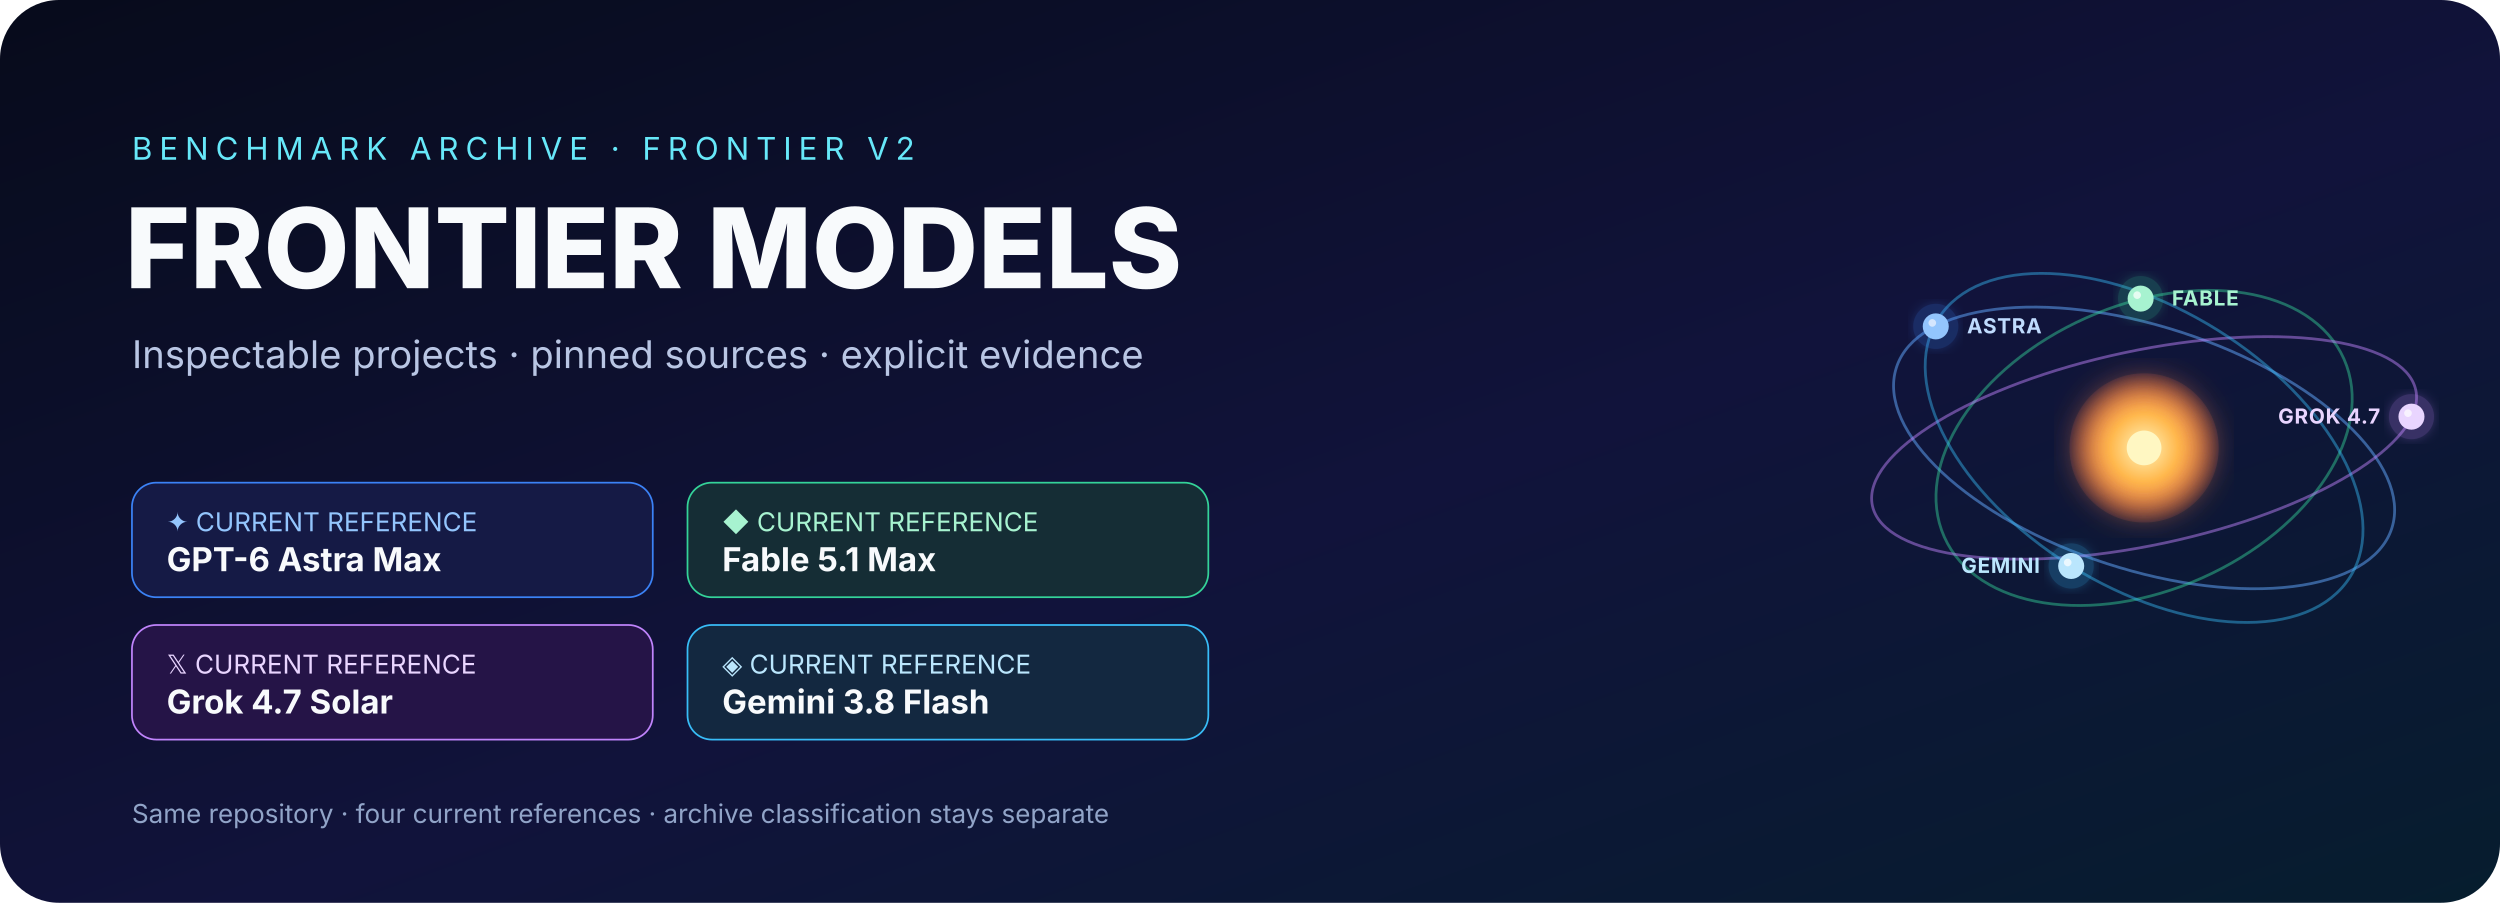
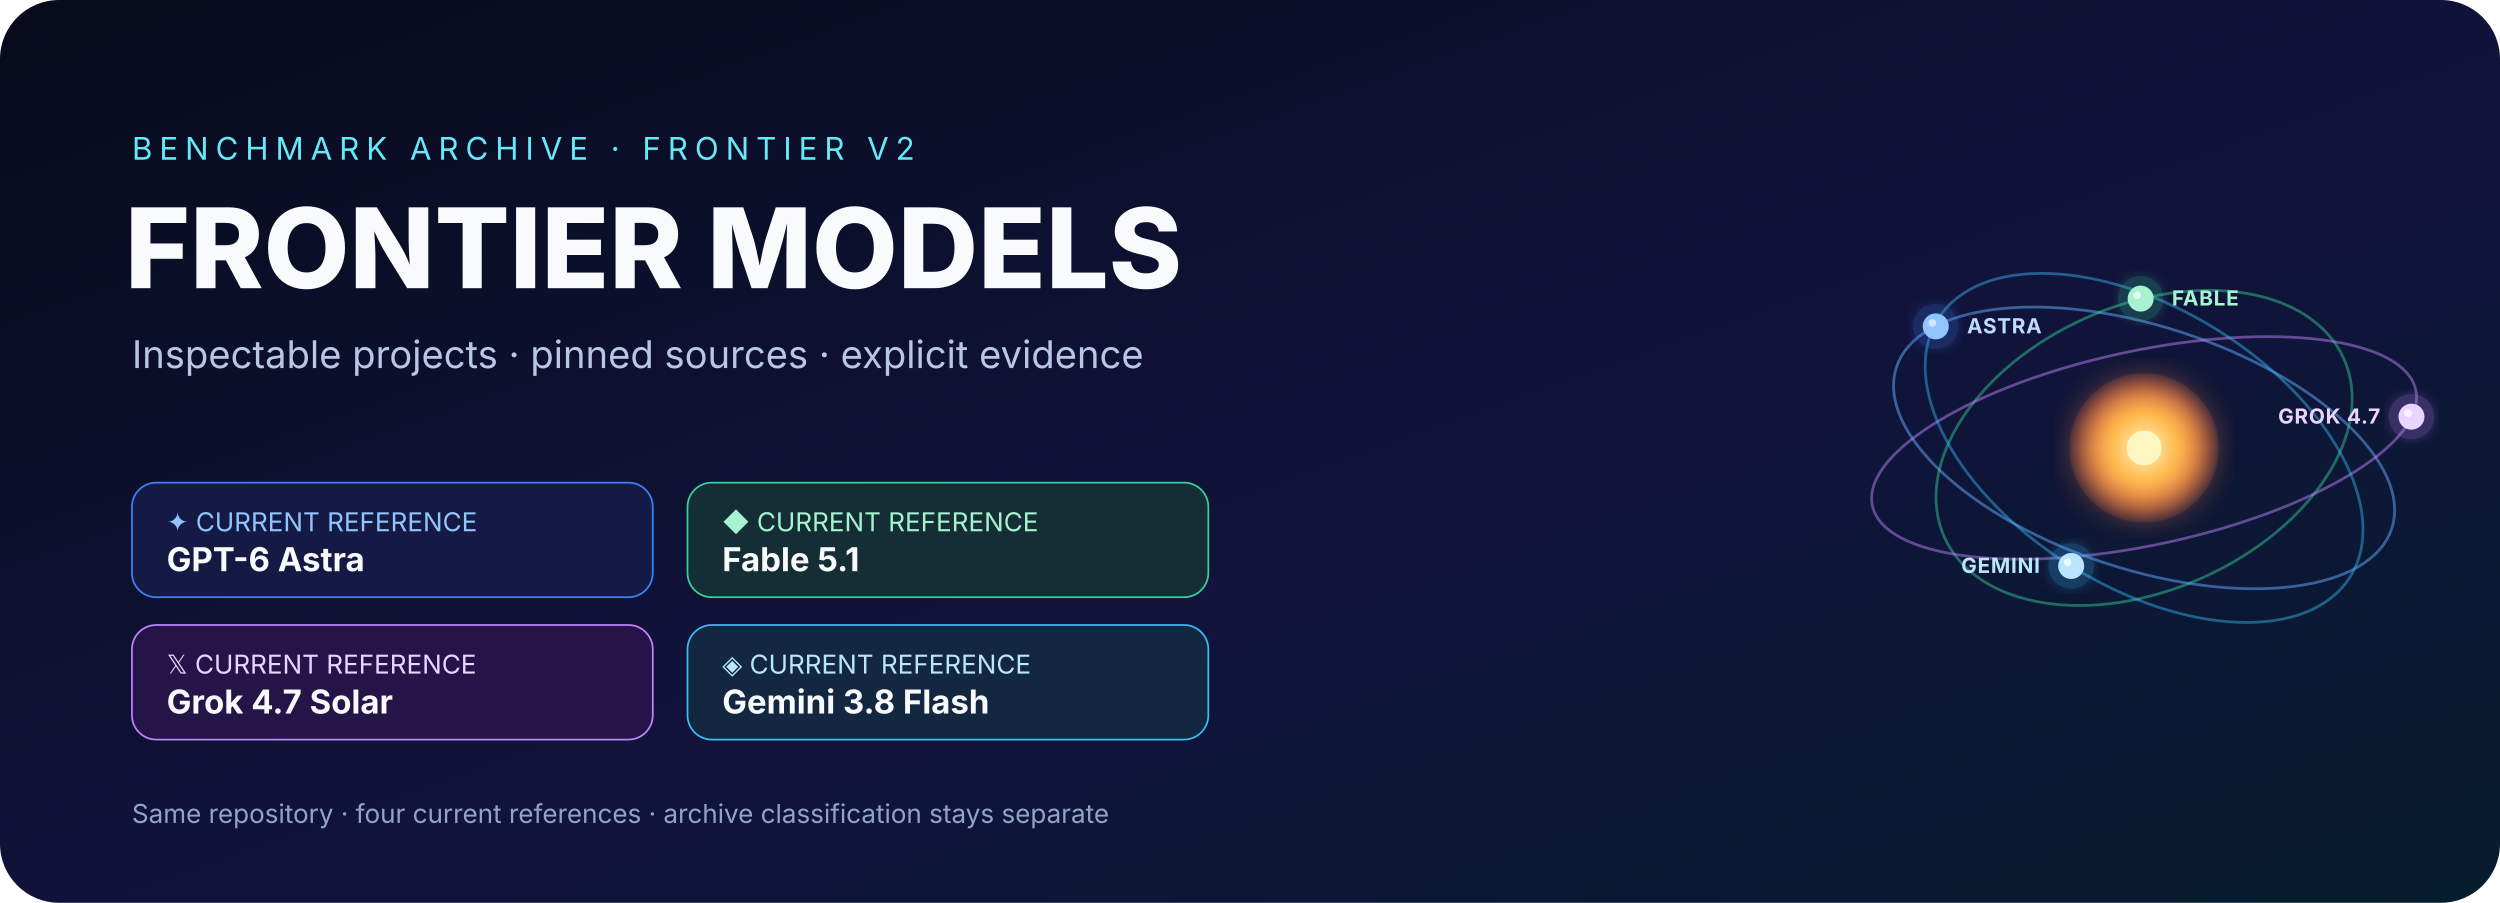
<svg xmlns="http://www.w3.org/2000/svg" viewBox="0 0 1440 520" role="img" aria-labelledby="title desc">
  <defs>
    <linearGradient id="bg" x1="0" y1="0" x2="1" y2="1">
      <stop stop-color="#070b1b" />
      <stop offset=".55" stop-color="#11133b" />
      <stop offset="1" stop-color="#061d2e" />
    </linearGradient>
    <radialGradient id="sun">
      <stop stop-color="#fff5bd" />
      <stop offset=".45" stop-color="#ffb84d" />
      <stop offset="1" stop-color="#ff6b3d" stop-opacity=".12" />
    </radialGradient>
    <linearGradient id="line">
      <stop stop-color="#6ee7ff" />
      <stop offset="1" stop-color="#a78bfa" />
    </linearGradient>
    <filter id="glow">
      <feGaussianBlur stdDeviation="8" result="b" />
      <feMerge>
        <feMergeNode in="b" />
        <feMergeNode in="SourceGraphic" />
      </feMerge>
    </filter>
    <filter id="bubble-glow">
      <feGaussianBlur stdDeviation="3" result="b" />
      <feMerge>
        <feMergeNode in="b" />
        <feMergeNode in="SourceGraphic" />
      </feMerge>
    </filter>
  </defs>
  <rect width="1440" height="520" rx="34" fill="url(#bg)" />
  <g fill="none" stroke-width="1.6">
    <ellipse cx="1235" cy="258" rx="150" ry="70" transform="rotate(18 1235 258)" stroke="#60a5fa" stroke-opacity=".52" />
    <ellipse cx="1235" cy="258" rx="126" ry="82" transform="rotate(-24 1235 258)" stroke="#34d399" stroke-opacity=".46" />
    <ellipse cx="1235" cy="258" rx="160" ry="56" transform="rotate(-12 1235 258)" stroke="#c084fc" stroke-opacity=".48" />
    <ellipse cx="1235" cy="258" rx="140" ry="80" transform="rotate(32 1235 258)" stroke="#38bdf8" stroke-opacity=".44" />
  </g>
  <circle cx="1235" cy="258" r="43" fill="url(#sun)" filter="url(#glow)" />
  <circle cx="1235" cy="258" r="10" fill="#fff7c2" />
  <g font-family="Inter,Segoe UI,Arial,sans-serif" font-size="12" font-weight="700" letter-spacing=".4">
    <g transform="translate(1115 188)">
      <circle r="13" fill="#3b82f6" opacity=".22" filter="url(#bubble-glow)" />
      <circle r="7.5" fill="#93c5fd" />
      <circle cx="-2" cy="-2" r="2.2" fill="#dbeafe" opacity=".9" />
      <text x="18" y="4" fill="#bfdbfe">ASTRA</text>
    </g>
    <g transform="translate(1233 172)">
      <circle r="13" fill="#34d399" opacity=".22" filter="url(#bubble-glow)" />
      <circle r="7.5" fill="#a7f3d0" />
      <circle cx="-2" cy="-2" r="2.2" fill="#ecfdf5" opacity=".9" />
      <text x="18" y="4" fill="#a7f3d0">FABLE</text>
    </g>
    <g transform="translate(1389 240)">
      <circle r="13" fill="#c084fc" opacity=".24" filter="url(#bubble-glow)" />
      <circle r="7.5" fill="#e9d5ff" />
      <circle cx="-2" cy="-2" r="2.2" fill="#faf5ff" opacity=".9" />
      <text x="-18" y="4" text-anchor="end" fill="#e9d5ff">GROK 4.7</text>
    </g>
    <g transform="translate(1193 326)">
      <circle r="13" fill="#38bdf8" opacity=".24" filter="url(#bubble-glow)" />
      <circle r="7.5" fill="#bae6fd" />
      <circle cx="-2" cy="-2" r="2.2" fill="#f0f9ff" opacity=".9" />
      <text x="-18" y="4" text-anchor="end" fill="#bae6fd">GEMINI</text>
    </g>
  </g>
  <g font-family="Inter,Segoe UI,Arial,sans-serif" fill="#f8fafc">
    <text x="76" y="92" font-size="18" letter-spacing="4" fill="#67e8f9">BENCHMARK ARCHIVE · FRONTIER V2</text>
    <text x="72" y="166" font-size="64" font-weight="800">FRONTIER MODELS</text>
    <text x="76" y="212" font-size="22" fill="#b9c6e4">Inspectable projects · pinned sources · explicit evidence</text>
    <g transform="translate(76 278)">
      <rect width="300" height="66" rx="14" fill="#151a45" stroke="#3b82f6" />
      <text x="20" y="28" font-size="15" fill="#93c5fd">✦ CURRENT REFERENCE</text>
-       <text x="20" y="51" font-size="19" font-weight="700">GPT-6 Astra Max</text>
+       <text x="20" y="51" font-size="19" font-weight="700">GPT-6 Astra</text>
      <rect x="320" width="300" height="66" rx="14" fill="#152d35" stroke="#34d399" />
      <text x="340" y="28" font-size="15" fill="#a7f3d0">◆ CURRENT REFERENCE</text>
-       <text x="340" y="51" font-size="19" font-weight="700">Fable 5.1 Max</text>
+       <text x="340" y="51" font-size="19" font-weight="700">Fable 5.1</text>
      <rect y="82" width="300" height="66" rx="14" fill="#251447" stroke="#c084fc" />
      <text x="20" y="110" font-size="15" fill="#e9d5ff">𝕏 CURRENT REFERENCE</text>
      <text x="20" y="133" font-size="19" font-weight="700">Grok 4.7 Solar</text>
      <rect x="320" y="82" width="300" height="66" rx="14" fill="#132840" stroke="#38bdf8" />
      <text x="340" y="110" font-size="15" fill="#bae6fd">◈ CURRENT REFERENCE</text>
      <text x="340" y="133" font-size="19" font-weight="700">Gemini 3.8 Flash</text>
    </g>
  </g>
  <text x="76" y="474" font-family="Inter,Segoe UI,Arial,sans-serif" font-size="15" fill="#91a4c8">Same repository · four current references · archive classification stays separate</text>
</svg>
